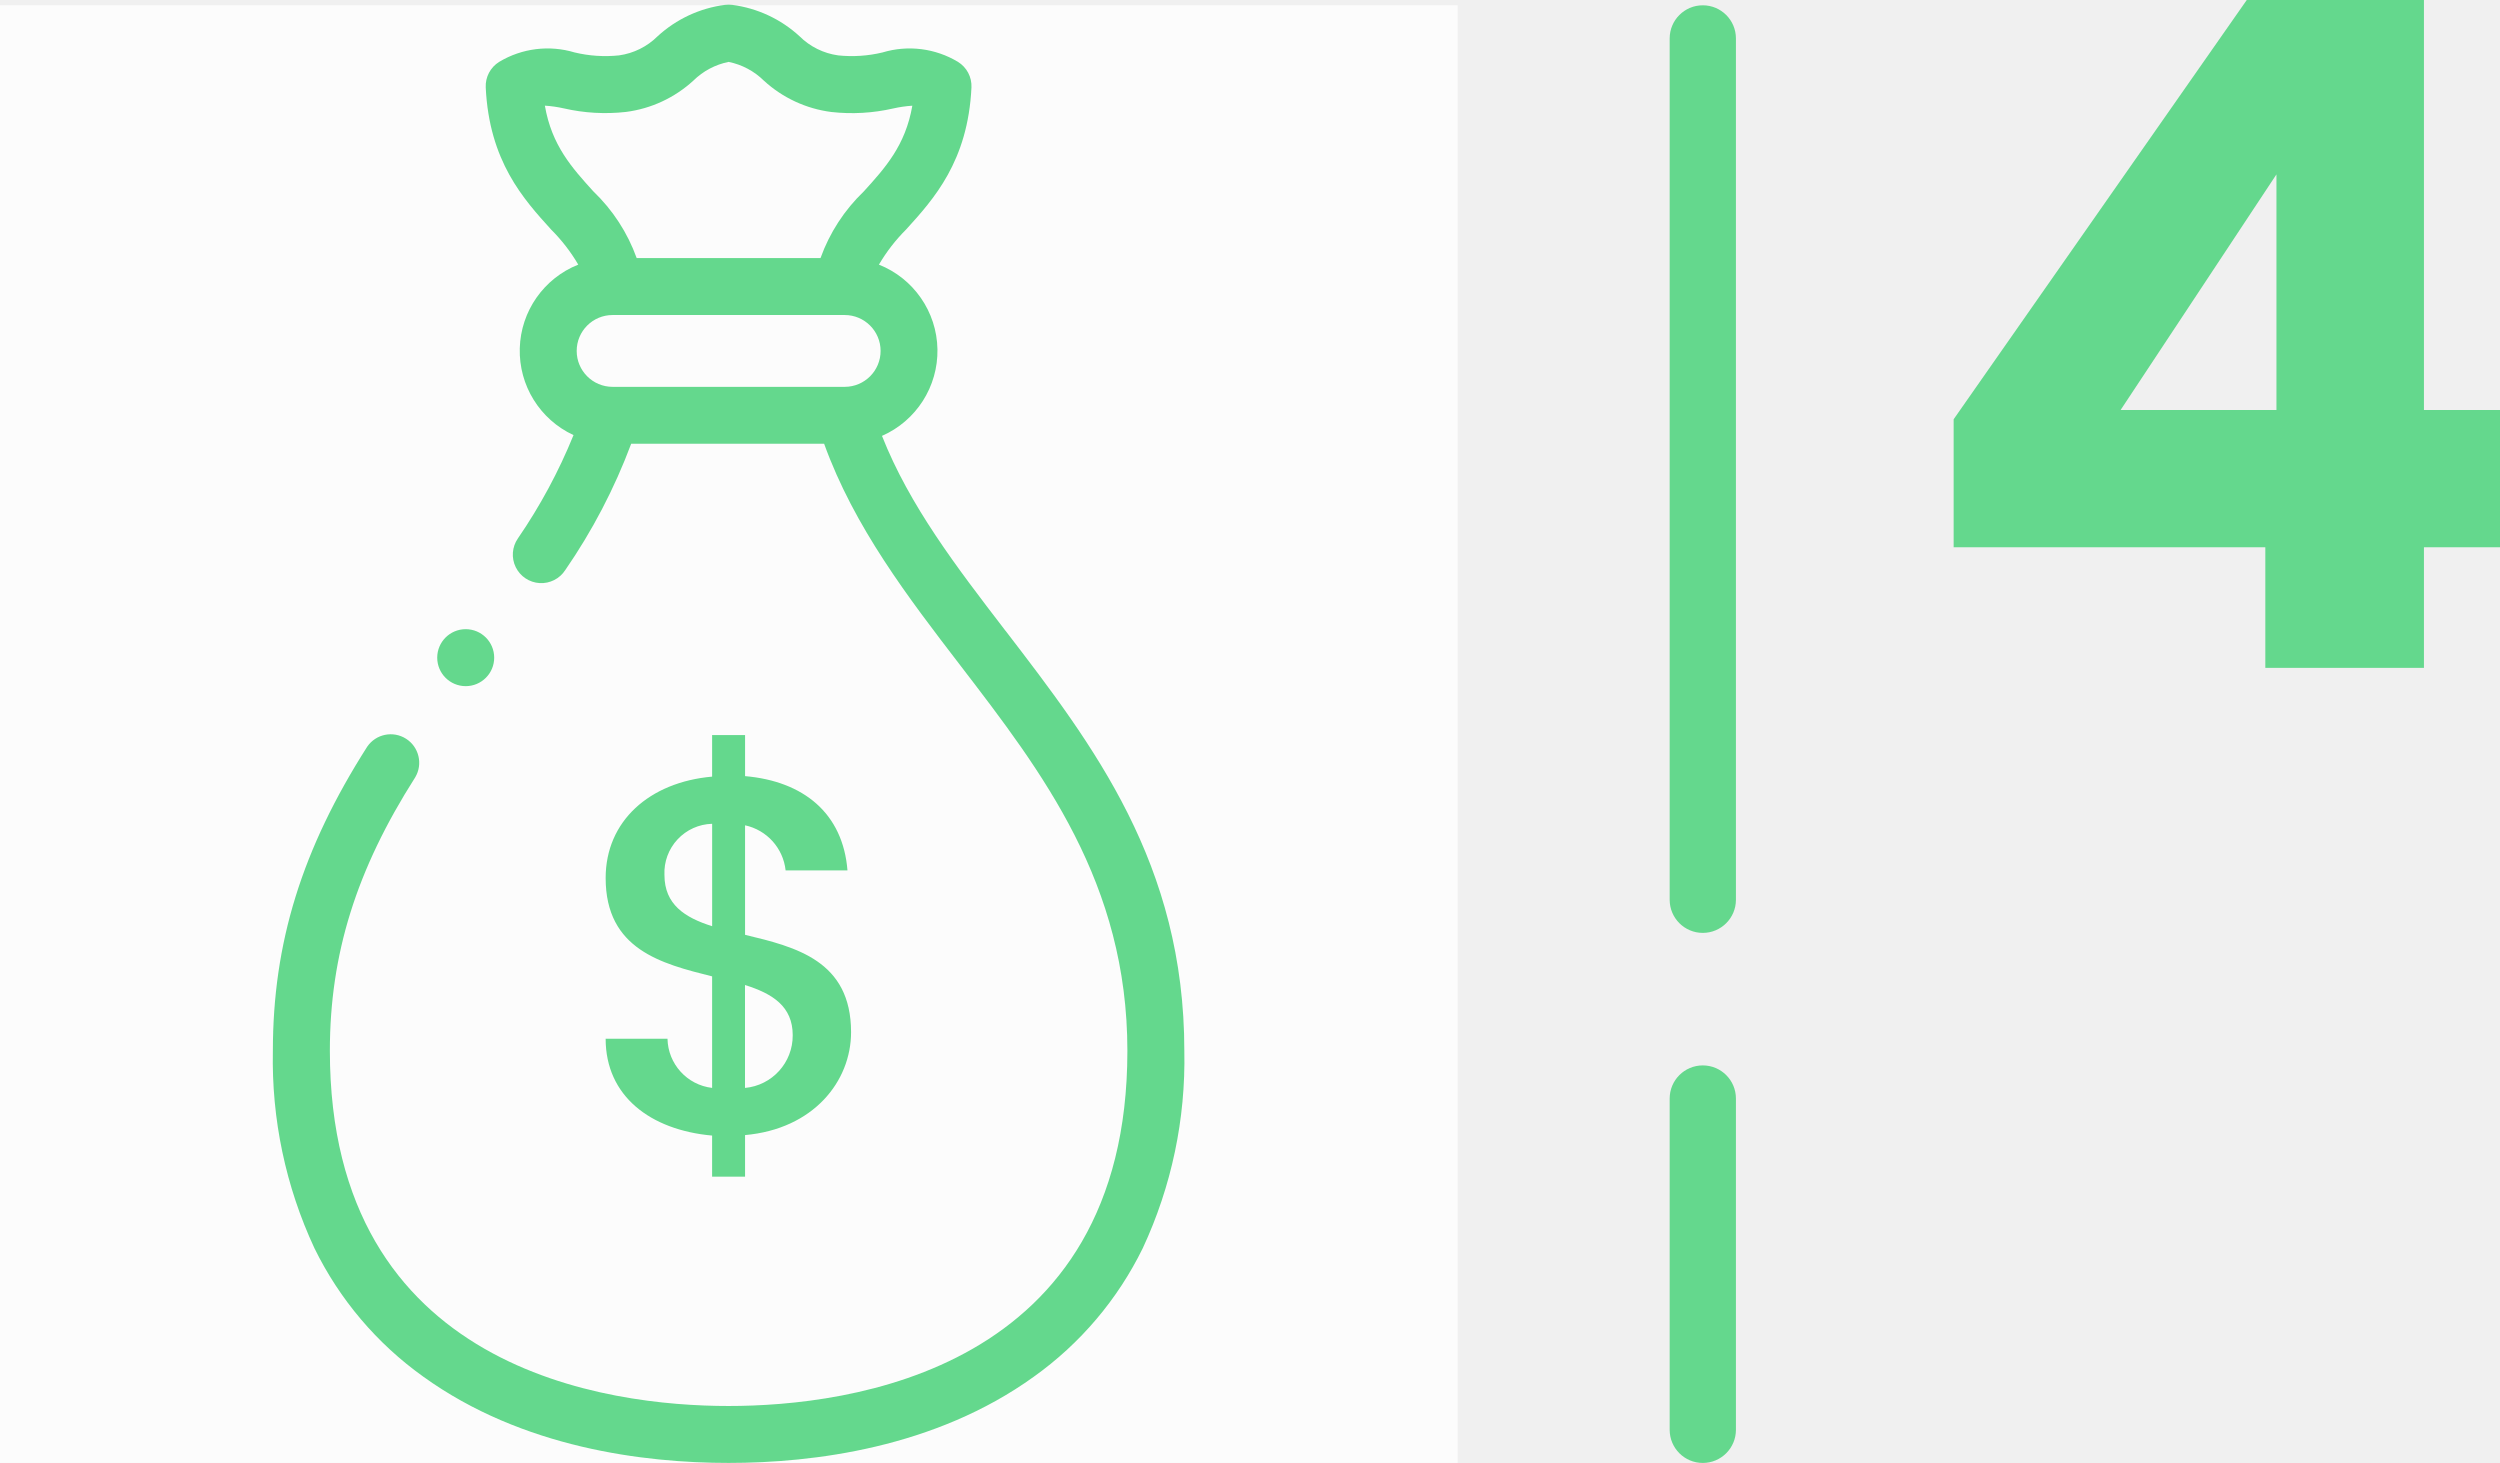
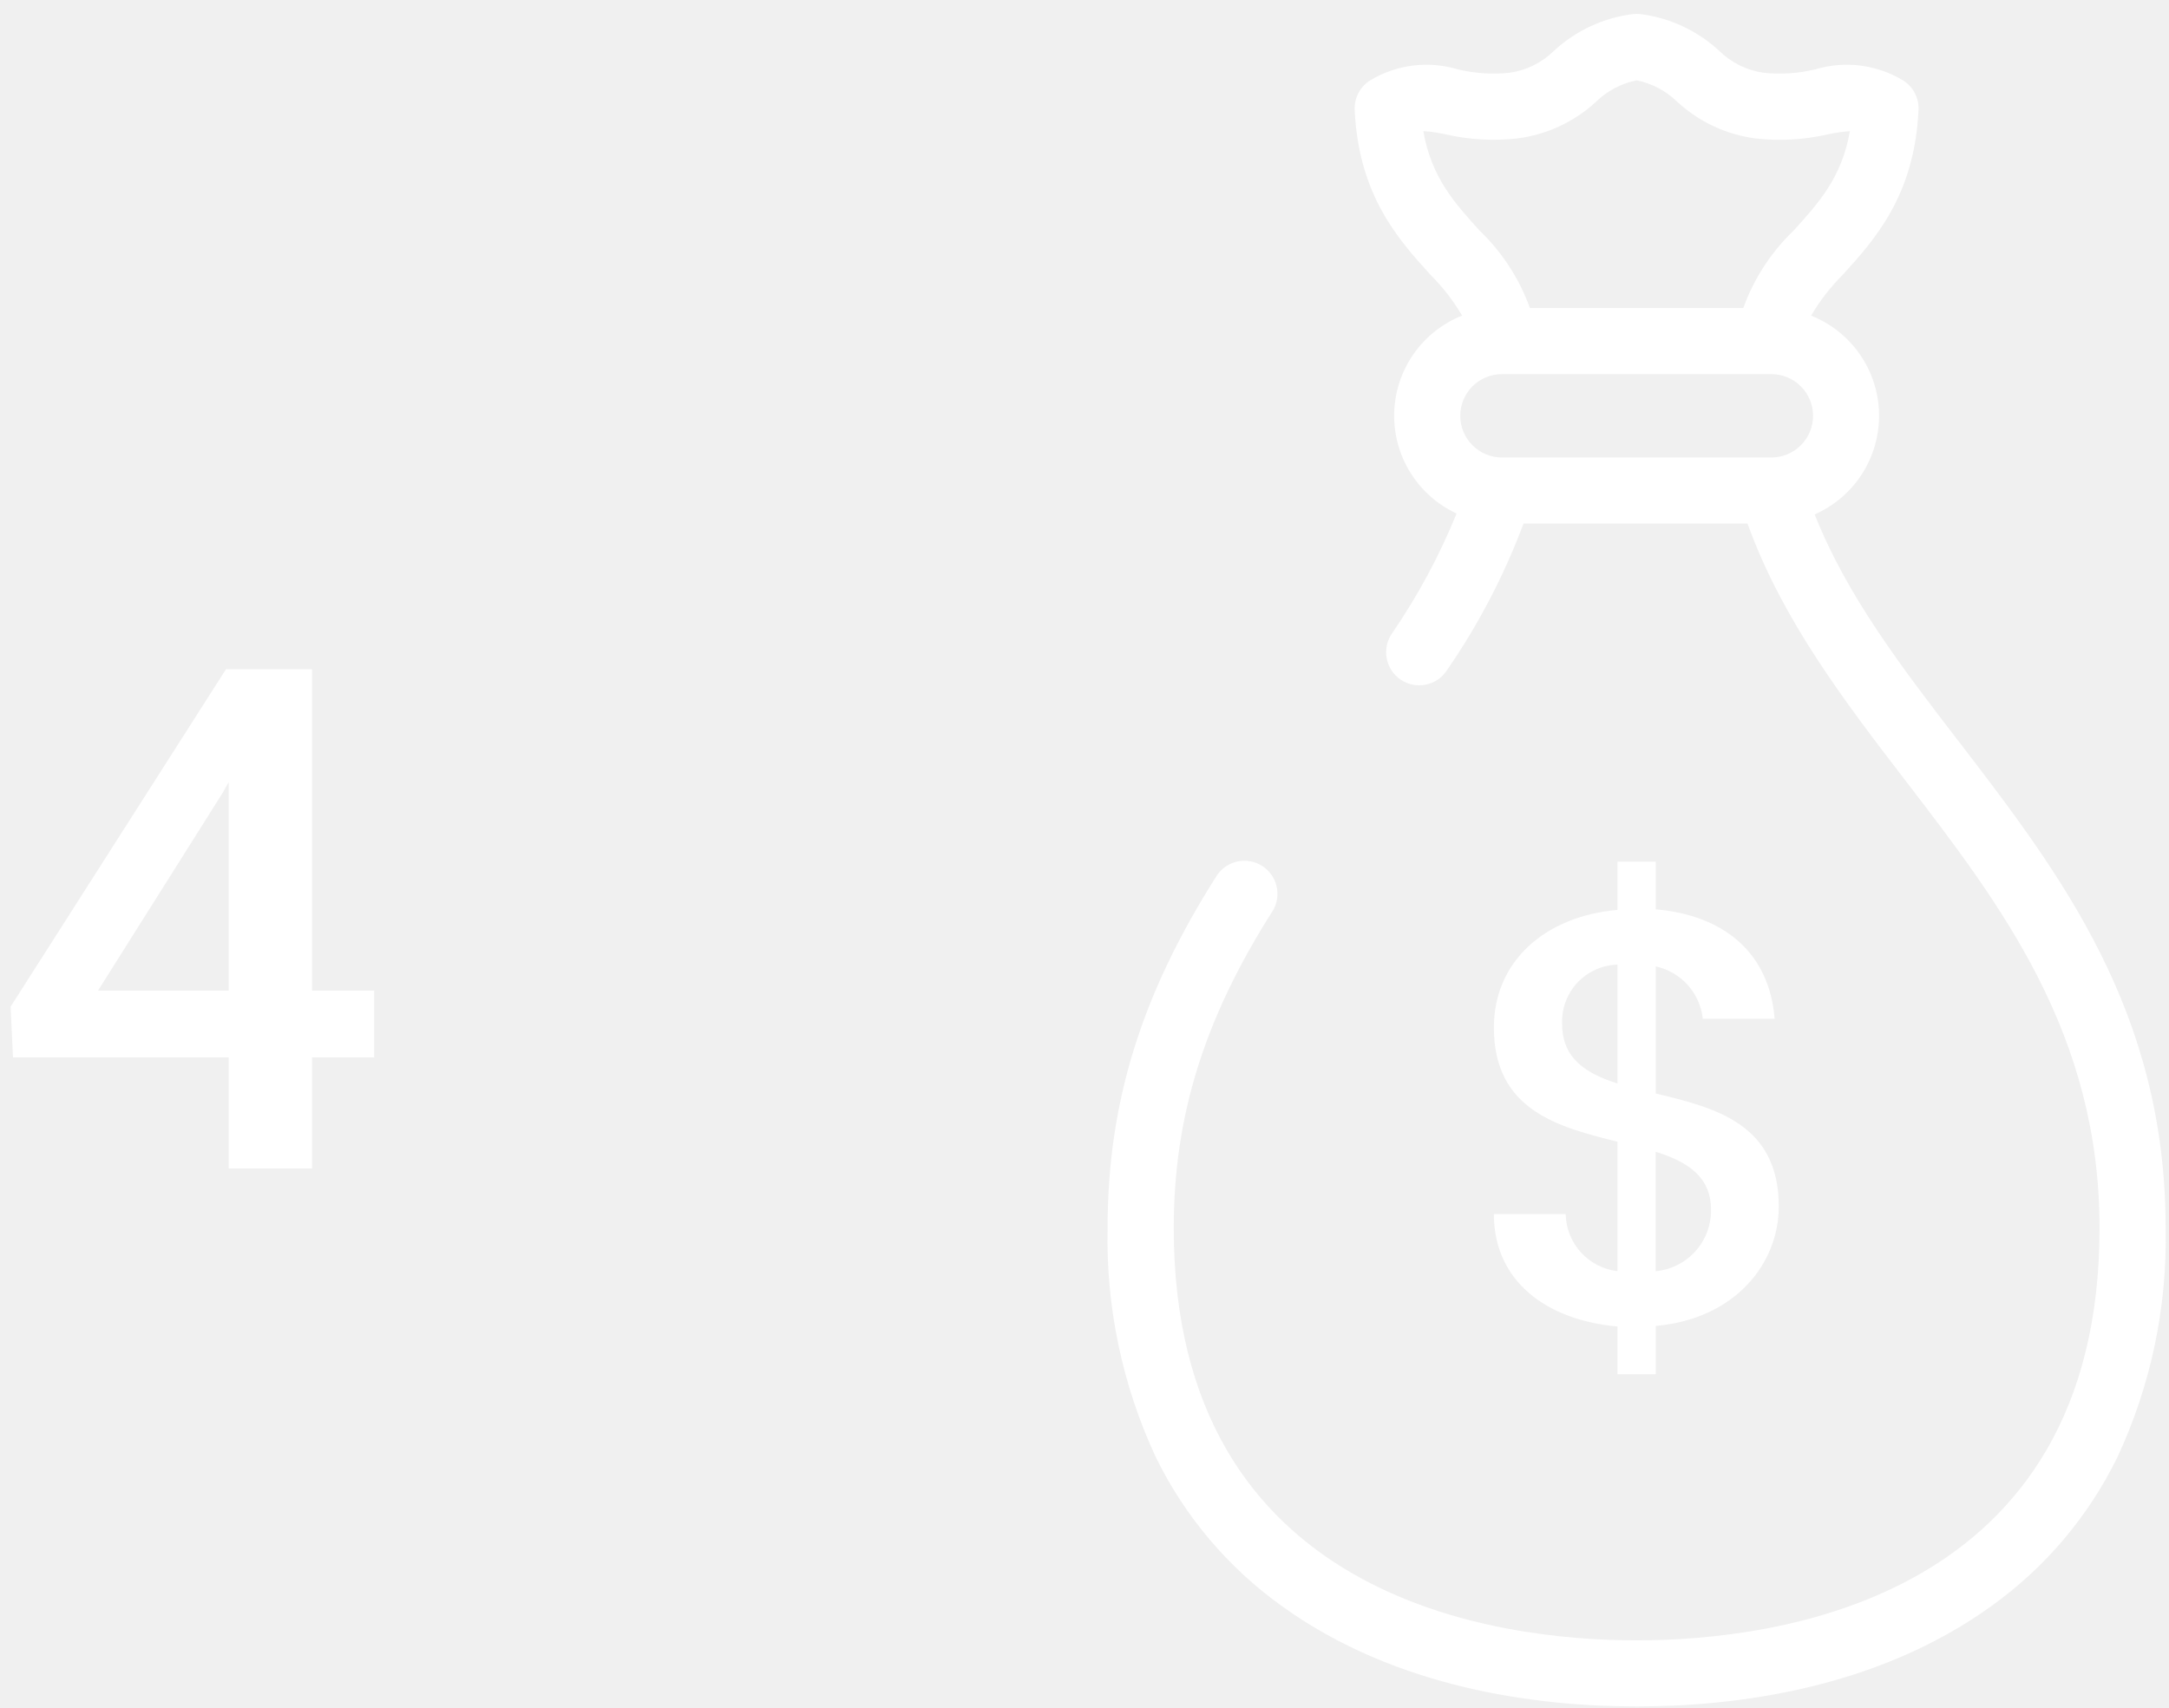
- <svg xmlns="http://www.w3.org/2000/svg" viewBox="0 0 188.66 110.4">
-   <g id="Groupe_1788" data-name="Groupe 1788" transform="translate(-1532 -3158.6)">
-     <g id="Groupe_1442" data-name="Groupe 1442" transform="translate(1401 628)">
-       <rect id="Rectangle_138" data-name="Rectangle 138" width="5" height="70" rx="2.5" transform="translate(257 2531)" fill="#64d88d" />
-       <rect id="Rectangle_139" data-name="Rectangle 139" width="5" height="30" rx="2.5" transform="translate(257 2611)" fill="#64d88d" />
-     </g>
-     <path id="Tracé_2102" data-name="Tracé 2102" d="M26.95,74H38.92V64.9h5.74V54.54H38.92V23.6H25.55L3.43,55.24V64.9H26.95ZM16.03,54.54,27.79,36.76V54.54Z" transform="translate(1676 3135)" fill="#64d88d" />
-     <g id="Groupe_1675" data-name="Groupe 1675" transform="translate(27.99)">
-       <rect id="Rectangle_231" data-name="Rectangle 231" width="110" height="110" transform="translate(1504.01 3159)" fill="#fcfcfc" />
-       <g id="Groupe_1674" data-name="Groupe 1674" transform="translate(1524.602 3158.95)">
-         <g id="aid" transform="translate(0)">
-           <g id="Groupe_1673" data-name="Groupe 1673" transform="translate(0 0)">
-             <path id="Tracé_2228" data-name="Tracé 2228" d="M151.292,47.257c-3.711-4.835-7.24-9.435-9.326-14.714a7.006,7.006,0,0,0-.231-12.924,13.132,13.132,0,0,1,2.049-2.648c2.081-2.293,4.671-5.147,4.934-10.724A2.15,2.15,0,0,0,147.7,4.318a7.081,7.081,0,0,0-5.69-.712,9.891,9.891,0,0,1-3.35.223,5.128,5.128,0,0,1-2.919-1.447A9.278,9.278,0,0,0,130.654.015a2.167,2.167,0,0,0-.528,0,9.278,9.278,0,0,0-5.089,2.367,5.126,5.126,0,0,1-2.919,1.447,9.914,9.914,0,0,1-3.35-.223,7.08,7.08,0,0,0-5.69.712,2.15,2.15,0,0,0-1.015,1.928c.263,5.577,2.852,8.431,4.934,10.724a13.131,13.131,0,0,1,2.049,2.648,7.006,7.006,0,0,0-.358,12.866,41.1,41.1,0,0,1-4.2,7.8,2.15,2.15,0,1,0,3.576,2.387,43.788,43.788,0,0,0,4.976-9.534H137.6c2.269,6.289,6.339,11.594,10.285,16.736,6.195,8.07,12.6,16.415,12.6,29.078,0,24.186-21.044,26.8-30.092,26.8s-30.092-2.611-30.092-26.8c0-7.283,1.987-13.65,6.444-20.647A2.15,2.15,0,0,0,103.117,56C98.195,63.723,96,70.8,96,78.953A33.585,33.585,0,0,0,99.135,93.84a25.9,25.9,0,0,0,8.22,9.7c7.468,5.378,16.649,6.507,23.036,6.507s15.568-1.129,23.036-6.507a25.9,25.9,0,0,0,8.22-9.7,33.586,33.586,0,0,0,3.135-14.887c0-14.122-6.857-23.056-13.489-31.7ZM116.526,7.622a9.2,9.2,0,0,1,1.435.207,13.957,13.957,0,0,0,4.686.267,9.279,9.279,0,0,0,5.089-2.367,5.272,5.272,0,0,1,2.655-1.409,5.272,5.272,0,0,1,2.655,1.409A9.278,9.278,0,0,0,138.135,8.1a13.961,13.961,0,0,0,4.686-.267,9.229,9.229,0,0,1,1.435-.207c-.518,3-2.048,4.69-3.655,6.46a13.115,13.115,0,0,0-3.274,5.038H123.454a13.114,13.114,0,0,0-3.274-5.038C118.574,12.312,117.043,10.626,116.526,7.622Zm5.112,15.8h17.507a2.71,2.71,0,0,1,.013,5.42H121.637a2.71,2.71,0,1,1,0-5.42Z" transform="translate(-96 0.001)" fill="#64d88d" />
-             <path id="Tracé_2230" data-name="Tracé 2230" d="M155.85,223.573a2.149,2.149,0,0,0,0-4.3h0a2.149,2.149,0,0,0,0,4.3Z" transform="translate(-141.298 -172.143)" fill="#64d88d" />
-           </g>
-         </g>
-         <path id="Tracé_2231" data-name="Tracé 2231" d="M-39.136-106.228h2.487v-3.137c5.165-.459,8-4.056,8-7.767,0-5.395-4.17-6.428-8-7.346v-8.264a3.911,3.911,0,0,1,3.061,3.405h4.668c-.344-4.323-3.329-6.734-7.728-7.116v-3.1h-2.487v3.137c-4.744.421-8.034,3.367-8.034,7.652,0,5.395,4.209,6.466,8.034,7.422v8.417a3.812,3.812,0,0,1-3.367-3.711H-47.17c0,4.323,3.367,6.887,8.034,7.308Zm6.083-10.674a3.964,3.964,0,0,1-3.6,3.979v-7.767C-34.583-120.04-33.052-119.083-33.052-116.9Zm-9.68-12.09a3.7,3.7,0,0,1,3.6-3.864v7.728C-41.2-125.779-42.732-126.773-42.732-128.992Z" transform="translate(72.282 194.673)" fill="#64d88d" />
-       </g>
-     </g>
-   </g>
+ <svg xmlns="http://www.w3.org/2000/svg" width="141" height="111" viewBox="0 0 141 111" fill="none">
+   <path d="M20.287 64.404H24.322V68.752H20.287V75.976H14.869V68.752H0.845L0.689 65.452L14.69 43.513H20.287V64.404ZM6.374 64.404H14.869V50.849L14.467 51.562L6.374 64.404Z" fill="white" />
+   <path d="M127.292 48.16C123.581 43.325 120.052 38.725 117.966 33.446C119.231 32.89 120.303 31.973 121.047 30.81C121.792 29.646 122.176 28.288 122.152 26.907C122.127 25.526 121.694 24.183 120.909 23.047C120.123 21.911 119.019 21.033 117.735 20.522C118.302 19.556 118.991 18.666 119.784 17.874C121.865 15.581 124.455 12.727 124.718 7.15C124.736 6.767 124.651 6.386 124.472 6.047C124.293 5.708 124.026 5.423 123.7 5.221C122.854 4.712 121.91 4.386 120.93 4.263C119.95 4.141 118.956 4.225 118.01 4.509C116.914 4.774 115.781 4.849 114.66 4.732C113.556 4.58 112.531 4.072 111.741 3.285C110.33 1.99 108.553 1.163 106.654 0.918C106.479 0.897 106.301 0.897 106.126 0.918C104.226 1.163 102.448 1.99 101.037 3.285C100.247 4.072 99.222 4.58 98.118 4.732C96.997 4.849 95.864 4.773 94.768 4.509C93.822 4.225 92.828 4.141 91.848 4.263C90.868 4.386 89.924 4.712 89.078 5.221C88.752 5.423 88.487 5.708 88.308 6.047C88.13 6.386 88.045 6.767 88.063 7.149C88.326 12.726 90.915 15.58 92.997 17.873C93.79 18.665 94.479 19.555 95.046 20.521C93.774 21.027 92.677 21.895 91.893 23.017C91.108 24.14 90.67 25.468 90.632 26.836C90.594 28.205 90.958 29.555 91.679 30.72C92.399 31.884 93.446 32.811 94.688 33.387C93.573 36.131 92.165 38.746 90.488 41.187C90.326 41.422 90.212 41.687 90.154 41.965C90.095 42.245 90.092 42.532 90.146 42.812C90.199 43.093 90.308 43.359 90.466 43.597C90.623 43.834 90.827 44.038 91.064 44.197C91.301 44.355 91.567 44.465 91.847 44.519C92.127 44.573 92.415 44.572 92.694 44.514C92.974 44.456 93.238 44.343 93.474 44.182C93.709 44.02 93.909 43.814 94.064 43.574C96.108 40.613 97.779 37.411 99.04 34.04H113.6C115.869 40.329 119.939 45.634 123.885 50.776C130.08 58.846 136.485 67.191 136.485 79.854C136.485 104.04 115.441 106.654 106.393 106.654C97.345 106.654 76.301 104.043 76.301 79.854C76.301 72.571 78.288 66.204 82.745 59.207C83.029 58.727 83.115 58.154 82.984 57.612C82.854 57.069 82.518 56.598 82.046 56.299C81.575 55.999 81.006 55.895 80.459 56.008C79.913 56.121 79.431 56.442 79.117 56.903C74.195 64.626 72 71.703 72 79.856C71.892 84.993 72.965 90.086 75.135 94.743C77.026 98.609 79.852 101.943 83.355 104.443C90.823 109.821 100.004 110.95 106.391 110.95C112.778 110.95 121.959 109.821 129.427 104.443C132.93 101.943 135.756 98.609 137.647 94.743C139.817 90.086 140.889 84.993 140.782 79.856C140.782 65.734 133.925 56.8 127.293 48.156L127.292 48.16ZM92.526 8.525C93.009 8.556 93.489 8.626 93.961 8.732C95.497 9.085 97.081 9.175 98.647 8.999C100.547 8.754 102.325 7.928 103.736 6.632C104.466 5.915 105.388 5.425 106.391 5.223C107.394 5.425 108.317 5.915 109.046 6.632C110.457 7.929 112.235 8.757 114.135 9.003C115.701 9.179 117.285 9.089 118.821 8.736C119.293 8.63 119.773 8.56 120.256 8.529C119.738 11.529 118.208 13.219 116.601 14.989C115.135 16.393 114.014 18.117 113.327 20.027H99.454C98.767 18.117 97.647 16.393 96.18 14.989C94.574 13.215 93.043 11.529 92.526 8.525ZM97.638 24.325H115.145C115.864 24.323 116.554 24.607 117.063 25.114C117.573 25.621 117.86 26.31 117.862 27.029C117.863 27.747 117.579 28.438 117.072 28.947C116.565 29.456 115.877 29.744 115.158 29.745H97.637C96.918 29.745 96.229 29.46 95.721 28.951C95.213 28.443 94.927 27.754 94.927 27.035C94.927 26.317 95.213 25.627 95.721 25.119C96.229 24.611 96.918 24.325 97.637 24.325H97.638Z" fill="white" />
+   <path d="M105.146 89.347H107.633V86.21C112.798 85.751 115.633 82.154 115.633 78.444C115.633 73.049 111.463 72.016 107.633 71.097V62.834C108.436 63.007 109.164 63.43 109.714 64.041C110.263 64.652 110.606 65.421 110.694 66.238H115.362C115.018 61.915 112.033 59.505 107.634 59.123V56.023H105.147V59.16C100.403 59.581 97.113 62.526 97.113 66.811C97.113 72.206 101.322 73.278 105.147 74.234V82.65C104.232 82.543 103.387 82.108 102.768 81.426C102.149 80.744 101.798 79.86 101.78 78.939H97.112C97.112 83.263 100.479 85.826 105.146 86.248V89.347ZM111.229 78.674C111.237 79.667 110.871 80.628 110.205 81.365C109.538 82.102 108.619 82.561 107.629 82.653V74.885C109.699 75.535 111.23 76.493 111.23 78.675L111.229 78.674ZM101.549 66.584C101.527 66.092 101.603 65.602 101.773 65.14C101.943 64.679 102.203 64.256 102.538 63.896C102.873 63.536 103.277 63.247 103.725 63.045C104.173 62.843 104.658 62.732 105.149 62.719V70.448C103.082 69.796 101.55 68.802 101.55 66.584H101.549Z" fill="white" />
</svg>
